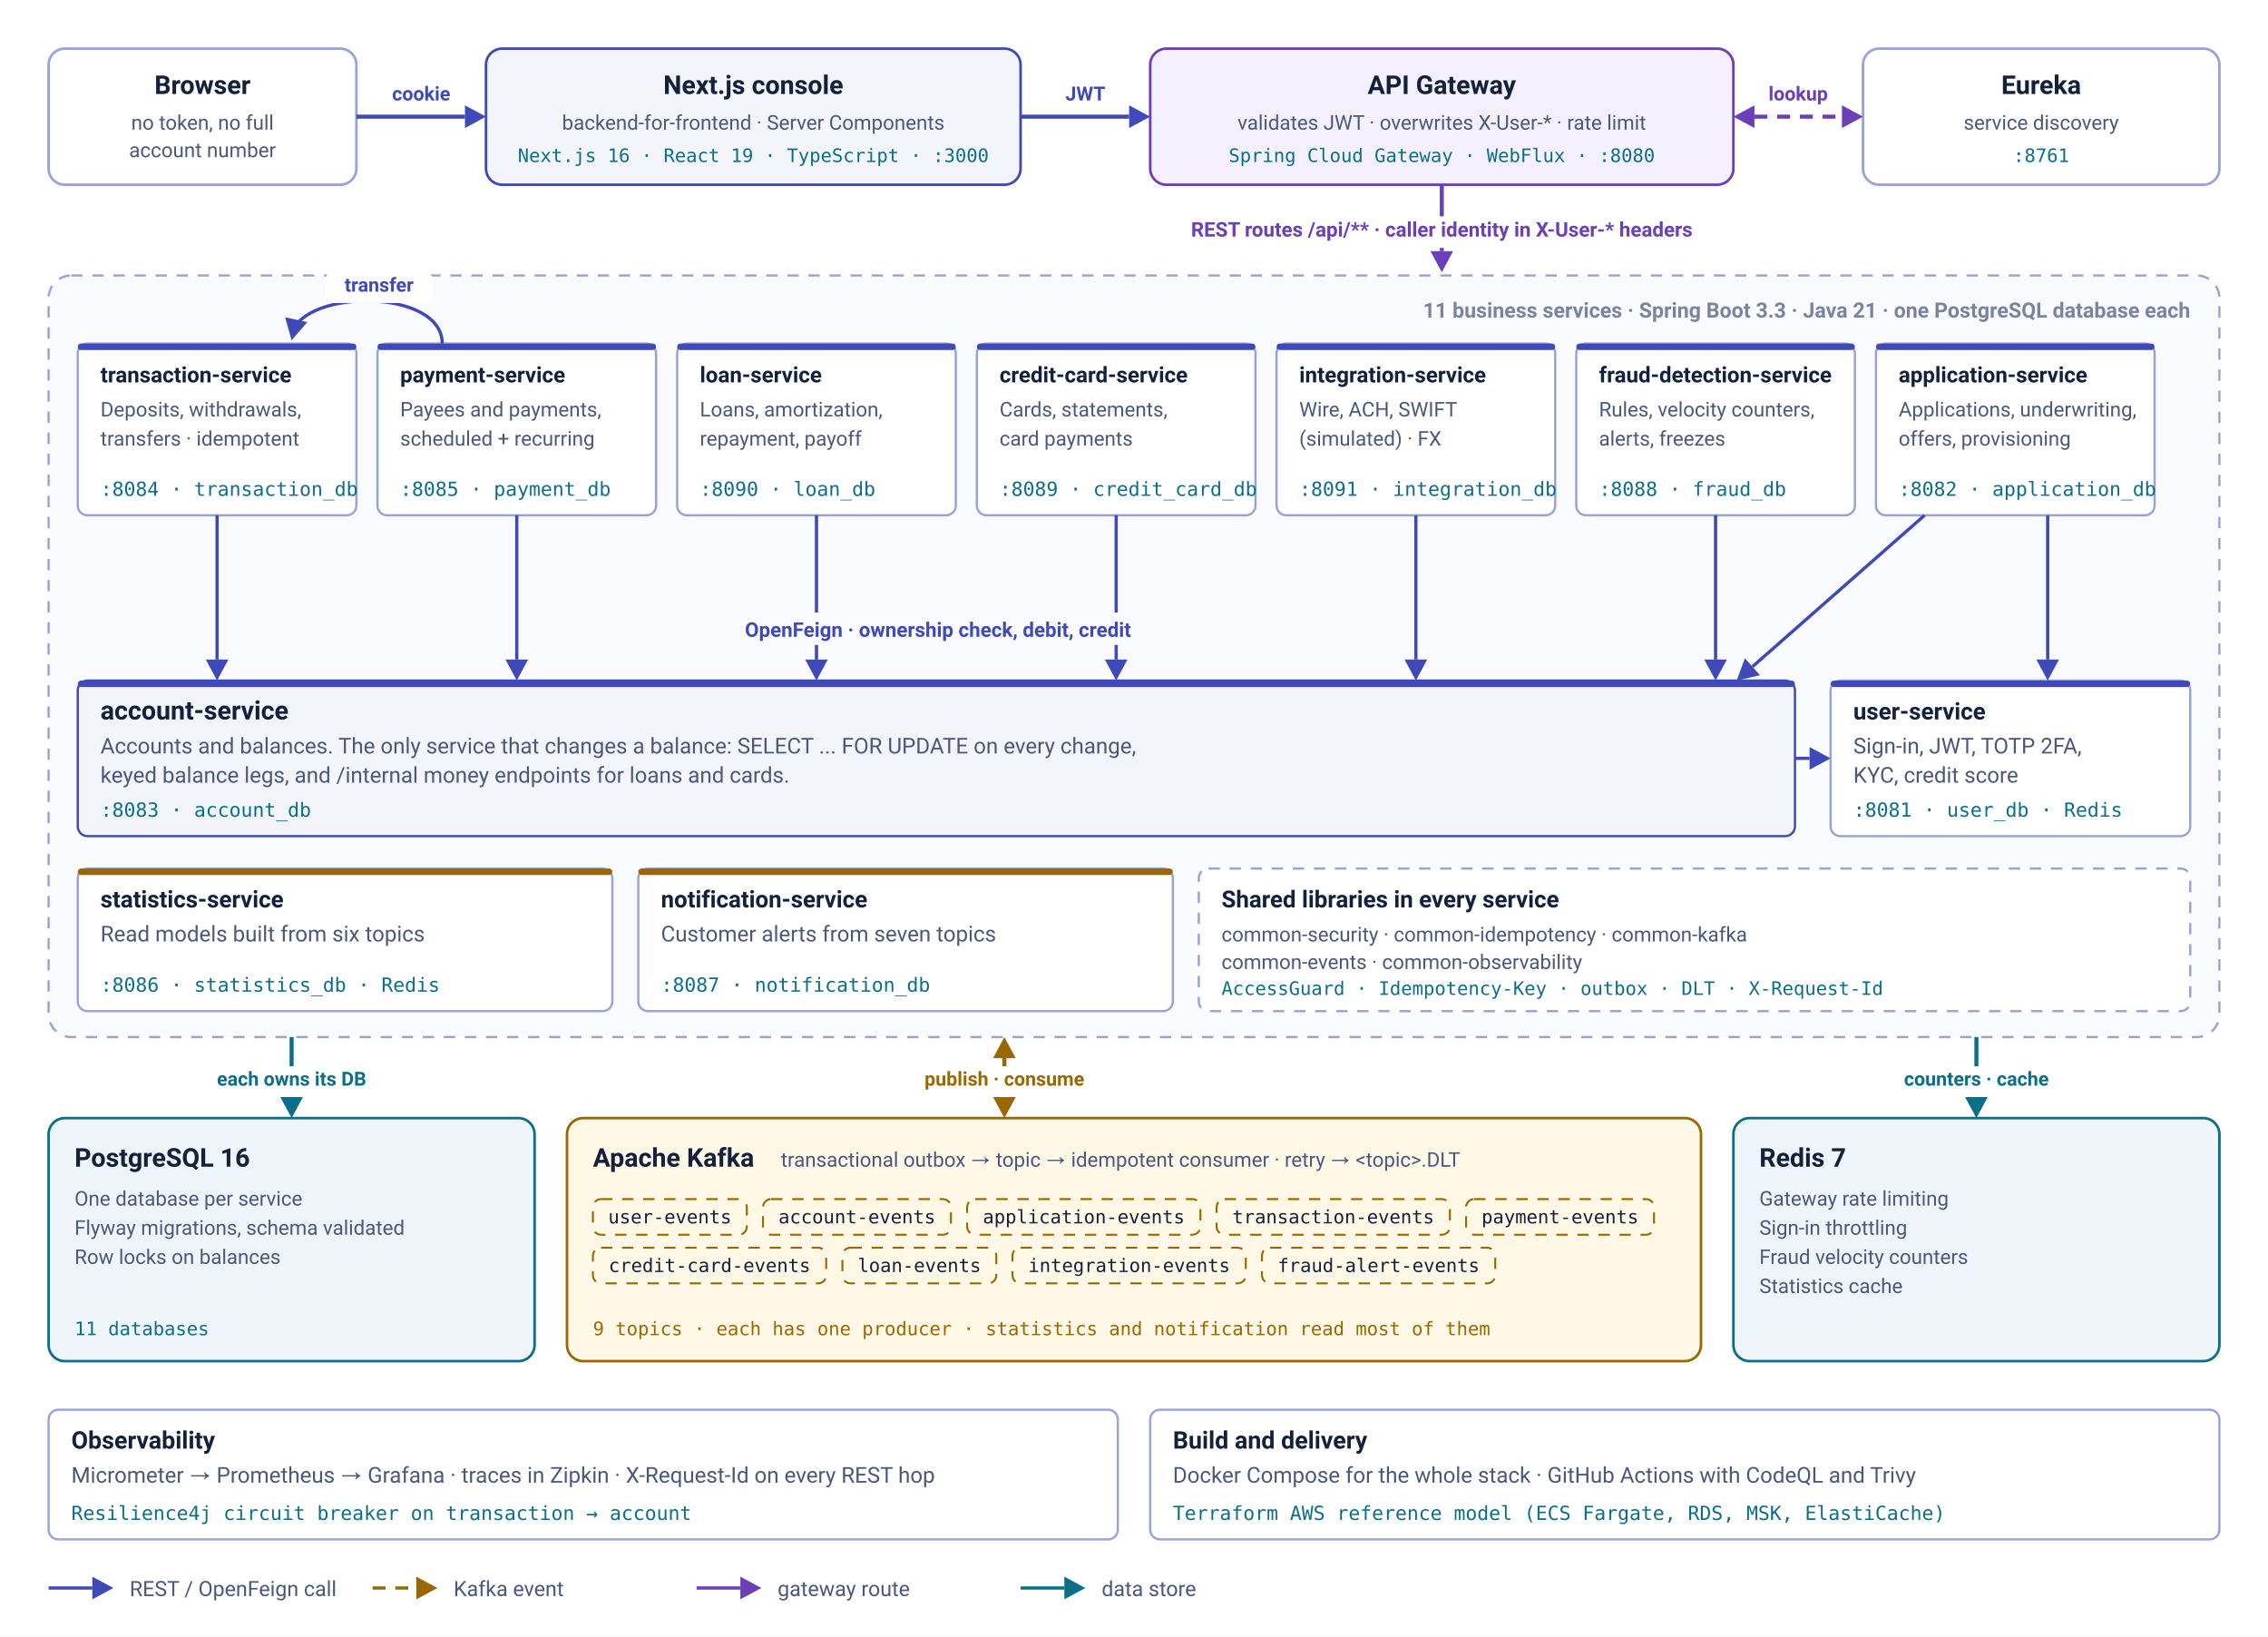
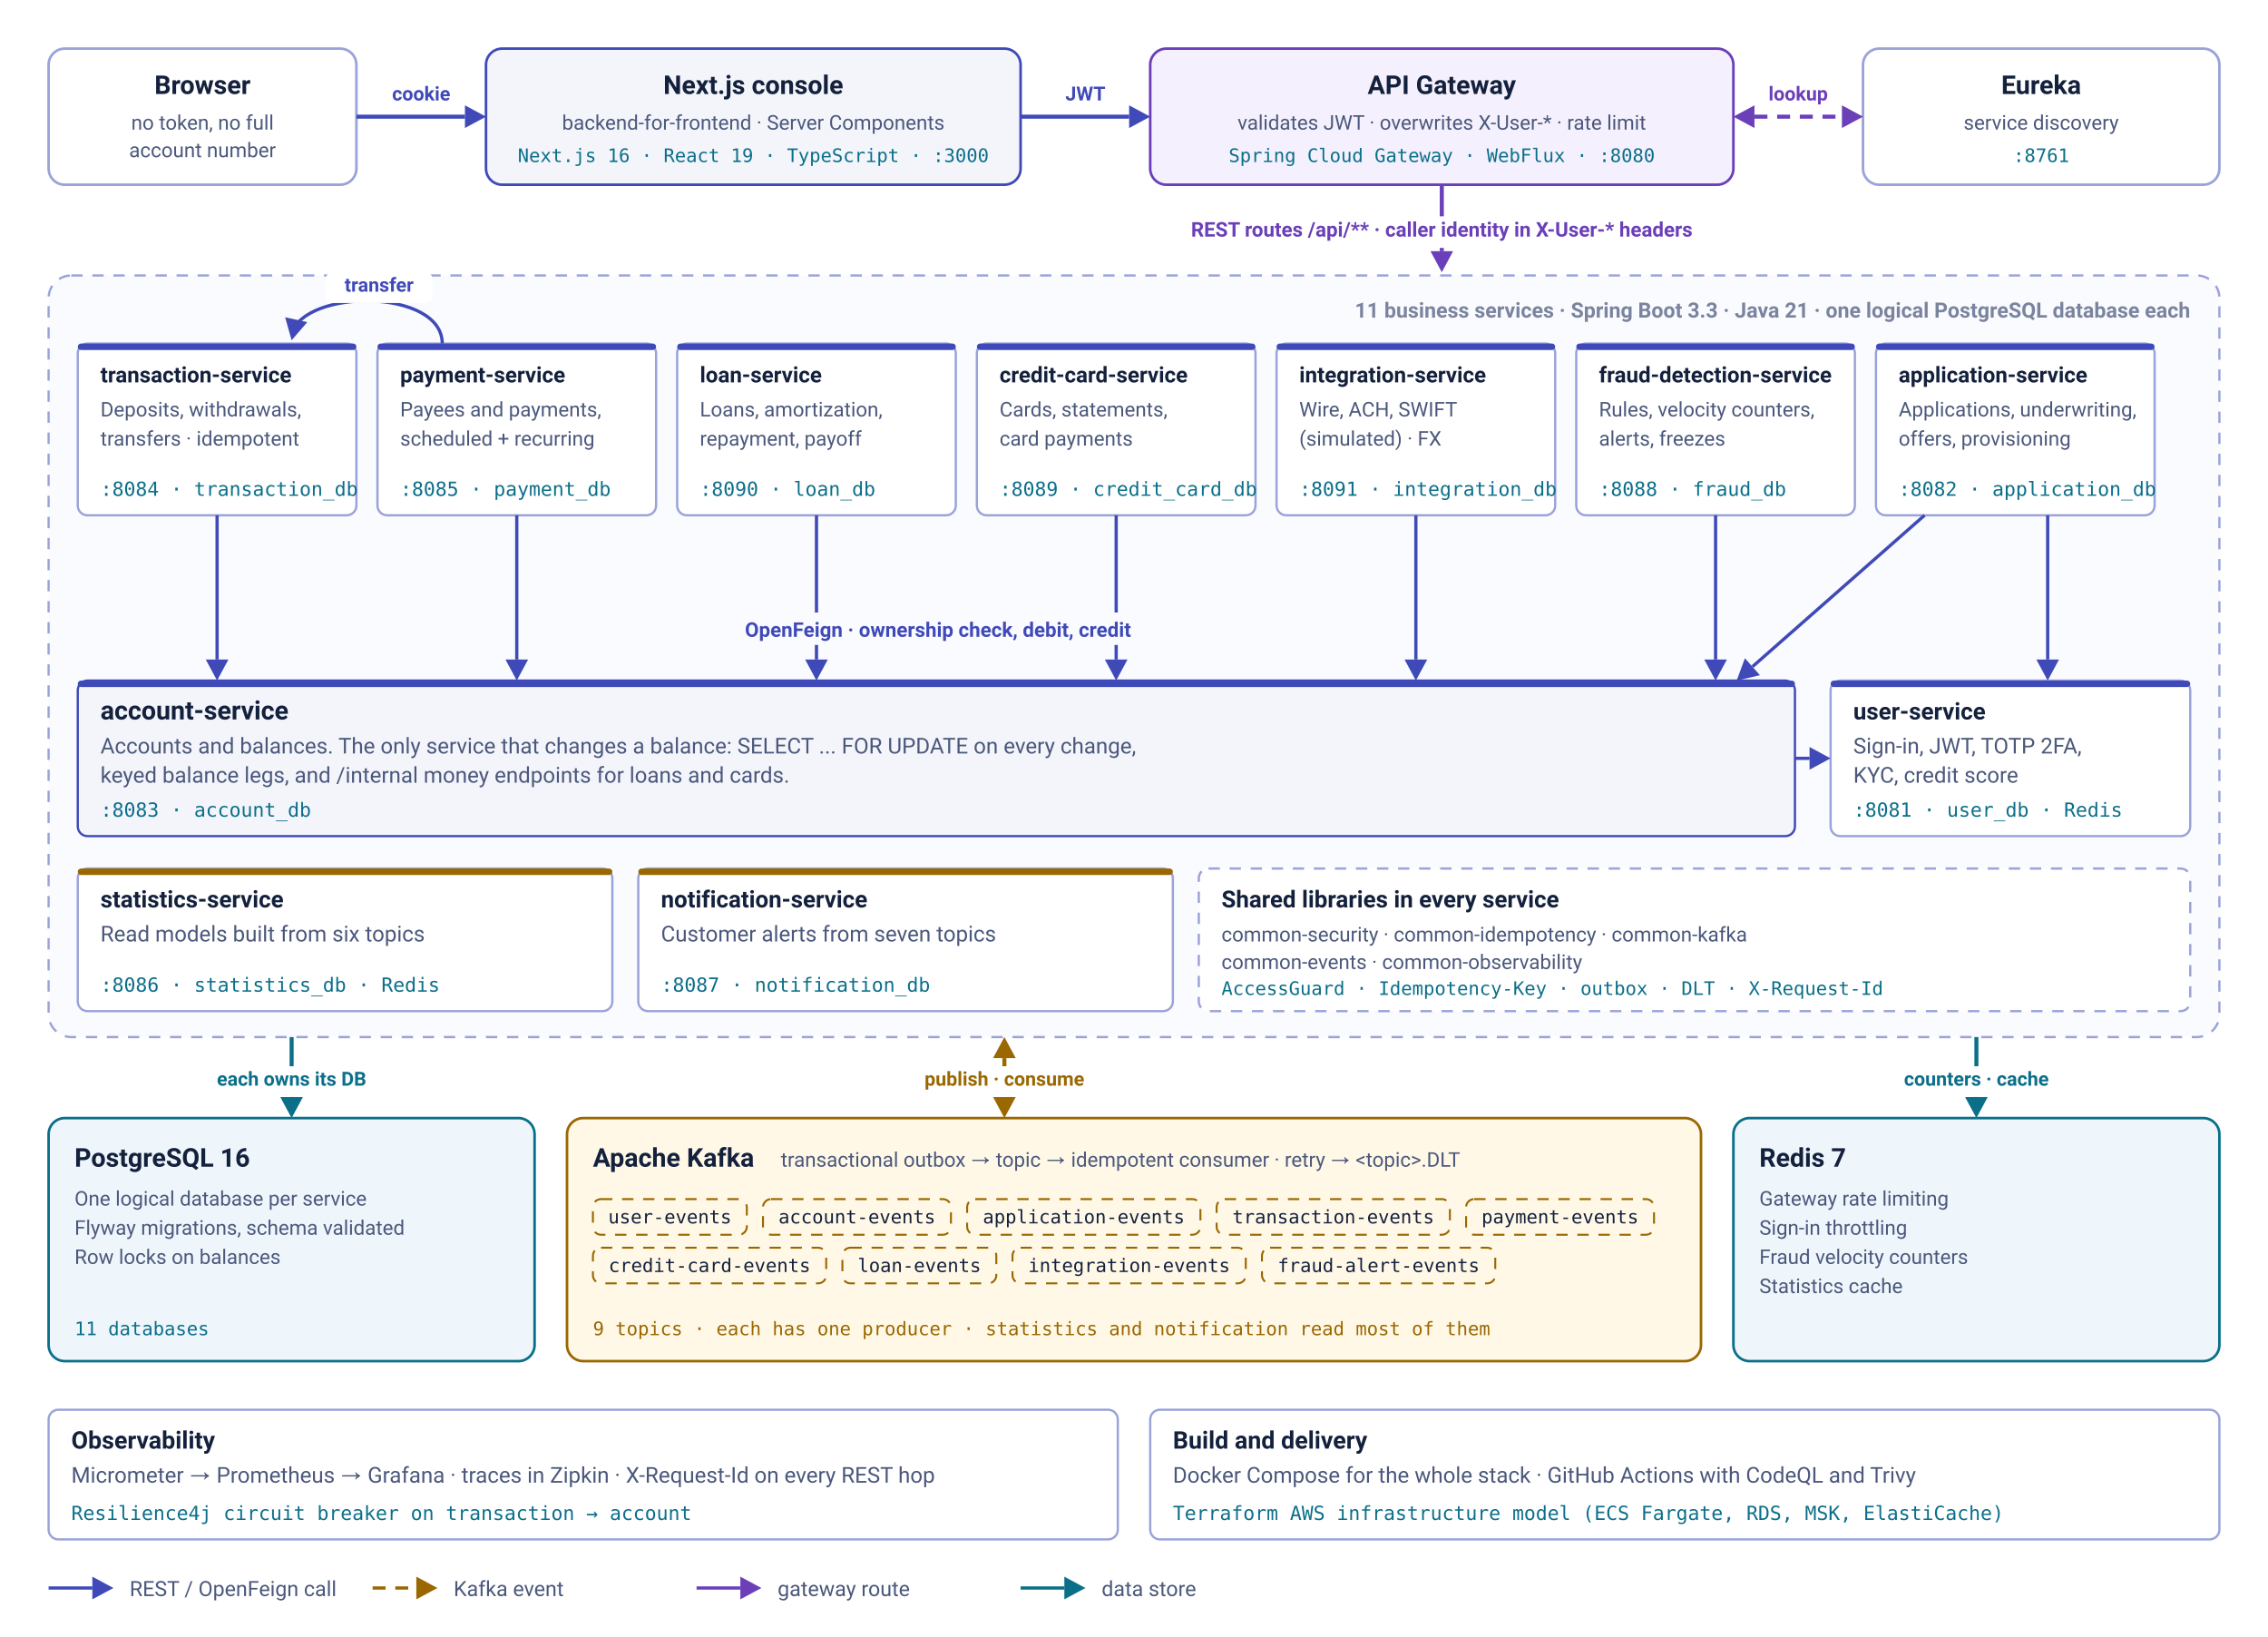
<svg xmlns="http://www.w3.org/2000/svg" viewBox="0 0 1400 1010" width="1400" height="1010" role="img" aria-label="Northbank architecture: browser, Next.js console, API gateway and Eureka; eleven Spring Boot services with their ports and databases, the OpenFeign calls into account-service and user-service, and the shared libraries; PostgreSQL with one database per service, Apache Kafka with its nine topics, Redis, observability, and build and delivery">
  <style>text{font-family:-apple-system,"Segoe UI",Roboto,Helvetica,Arial,sans-serif}</style>
  <rect width="1400" height="1010" fill="#ffffff" />
  <rect x="30" y="30" width="190" height="84" rx="10" fill="#ffffff" stroke="#9aa3d9" stroke-width="1.6" />
  <text x="125.0" y="58" font-size="16" font-weight="700" fill="#14213d" text-anchor="middle">Browser</text>
  <text x="125.0" y="80" font-size="12.5" font-weight="400" fill="#4b587c" text-anchor="middle">no token, no full</text>
  <text x="125.0" y="97" font-size="12.5" font-weight="400" fill="#4b587c" text-anchor="middle">account number</text>
  <rect x="300" y="30" width="330" height="84" rx="10" fill="#f3f5fb" stroke="#3f4ab8" stroke-width="1.6" />
  <text x="465.0" y="58" font-size="16" font-weight="700" fill="#14213d" text-anchor="middle">Next.js console</text>
  <text x="465.0" y="80" font-size="12.5" font-weight="400" fill="#4b587c" text-anchor="middle">backend-for-frontend · Server Components</text>
  <text x="465.0" y="100" font-size="11.5" font-weight="400" fill="#0b6f8a" text-anchor="middle" style="font-family:ui-monospace,SFMono-Regular,Consolas,Menlo,monospace">Next.js 16 · React 19 · TypeScript · :3000</text>
  <rect x="710" y="30" width="360" height="84" rx="10" fill="#f4f0fd" stroke="#6a3fb8" stroke-width="1.6" />
  <text x="890.0" y="58" font-size="16" font-weight="700" fill="#14213d" text-anchor="middle">API Gateway</text>
  <text x="890.0" y="80" font-size="12.5" font-weight="400" fill="#4b587c" text-anchor="middle">validates JWT · overwrites X-User-* · rate limit</text>
  <text x="890.0" y="100" font-size="11.5" font-weight="400" fill="#0b6f8a" text-anchor="middle" style="font-family:ui-monospace,SFMono-Regular,Consolas,Menlo,monospace">Spring Cloud Gateway · WebFlux · :8080</text>
  <rect x="1150" y="30" width="220" height="84" rx="10" fill="#ffffff" stroke="#9aa3d9" stroke-width="1.6" />
  <text x="1260.0" y="58" font-size="16" font-weight="700" fill="#14213d" text-anchor="middle">Eureka</text>
  <text x="1260.0" y="80" font-size="12.5" font-weight="400" fill="#4b587c" text-anchor="middle">service discovery</text>
  <text x="1260.0" y="100" font-size="11.5" font-weight="400" fill="#0b6f8a" text-anchor="middle" style="font-family:ui-monospace,SFMono-Regular,Consolas,Menlo,monospace">:8761</text>
  <path d="M300.0,72.0 L287.0,65.0 L287.0,79.0 z" fill="#3f4ab8" />
  <path d="M220.0,72.0 L287.0,72.0" fill="none" stroke="#3f4ab8" stroke-width="2.5" />
  <text x="260" y="62" font-size="12" font-weight="600" fill="#3f4ab8" text-anchor="middle">cookie</text>
  <path d="M710.0,72.0 L697.0,65.0 L697.0,79.0 z" fill="#3f4ab8" />
  <path d="M630.0,72.0 L697.0,72.0" fill="none" stroke="#3f4ab8" stroke-width="2.5" />
  <text x="670" y="62" font-size="12" font-weight="600" fill="#3f4ab8" text-anchor="middle">JWT</text>
  <path d="M1150.0,72.0 L1137.0,65.0 L1137.0,79.0 z" fill="#6a3fb8" />
  <path d="M1070.0,72.0 L1083.0,79.0 L1083.0,65.0 z" fill="#6a3fb8" />
  <path d="M1083.0,72.0 L1137.0,72.0" fill="none" stroke="#6a3fb8" stroke-width="2.5" stroke-dasharray="8 6" />
  <text x="1110" y="62" font-size="12" font-weight="600" fill="#6a3fb8" text-anchor="middle">lookup</text>
  <path d="M890.0,168.0 L897.0,155.0 L883.0,155.0 z" fill="#6a3fb8" />
  <path d="M890.0,114.0 L890.0,155.0" fill="none" stroke="#6a3fb8" stroke-width="2.5" />
  <rect x="684.5" y="133.5" width="411" height="19.5" rx="4" fill="#ffffff" stroke="none" stroke-width="0" />
  <text x="890" y="146" font-size="12.5" font-weight="600" fill="#6a3fb8" text-anchor="middle">REST routes /api/** · caller identity in X-User-* headers</text>
  <rect x="30" y="170" width="1340" height="470" rx="14" fill="#fafbff" stroke="#9aa3d9" stroke-width="1.4" stroke-dasharray="7 6" />
-   <text x="1352" y="196" font-size="13" font-weight="600" fill="#7a849e" text-anchor="end">11 business services · Spring Boot 3.3 · Java 21 · one PostgreSQL database each</text>
+   <text x="1352" y="196" font-size="13" font-weight="600" fill="#7a849e" text-anchor="end">11 business services · Spring Boot 3.3 · Java 21 · one logical PostgreSQL database each</text>
  <rect x="48" y="212" width="172" height="106" rx="6" fill="#ffffff" stroke="#9aa3d9" stroke-width="1.4" />
  <rect x="48" y="212" width="172" height="4" rx="2" fill="#3f4ab8" />
  <text x="62" y="236" font-size="13.5" font-weight="700" fill="#14213d" text-anchor="start">transaction-service</text>
  <text x="62" y="257" font-size="12.5" font-weight="400" fill="#4b587c" text-anchor="start">Deposits, withdrawals,</text>
  <text x="62" y="275" font-size="12.5" font-weight="400" fill="#4b587c" text-anchor="start">transfers · idempotent</text>
  <text x="62" y="306" font-size="12" font-weight="400" fill="#0b6f8a" text-anchor="start" style="font-family:ui-monospace,SFMono-Regular,Consolas,Menlo,monospace">:8084 · transaction_db</text>
  <rect x="233" y="212" width="172" height="106" rx="6" fill="#ffffff" stroke="#9aa3d9" stroke-width="1.4" />
  <rect x="233" y="212" width="172" height="4" rx="2" fill="#3f4ab8" />
  <text x="247" y="236" font-size="13.5" font-weight="700" fill="#14213d" text-anchor="start">payment-service</text>
  <text x="247" y="257" font-size="12.5" font-weight="400" fill="#4b587c" text-anchor="start">Payees and payments,</text>
  <text x="247" y="275" font-size="12.5" font-weight="400" fill="#4b587c" text-anchor="start">scheduled + recurring</text>
  <text x="247" y="306" font-size="12" font-weight="400" fill="#0b6f8a" text-anchor="start" style="font-family:ui-monospace,SFMono-Regular,Consolas,Menlo,monospace">:8085 · payment_db</text>
  <rect x="418" y="212" width="172" height="106" rx="6" fill="#ffffff" stroke="#9aa3d9" stroke-width="1.4" />
  <rect x="418" y="212" width="172" height="4" rx="2" fill="#3f4ab8" />
  <text x="432" y="236" font-size="13.5" font-weight="700" fill="#14213d" text-anchor="start">loan-service</text>
  <text x="432" y="257" font-size="12.5" font-weight="400" fill="#4b587c" text-anchor="start">Loans, amortization,</text>
  <text x="432" y="275" font-size="12.5" font-weight="400" fill="#4b587c" text-anchor="start">repayment, payoff</text>
  <text x="432" y="306" font-size="12" font-weight="400" fill="#0b6f8a" text-anchor="start" style="font-family:ui-monospace,SFMono-Regular,Consolas,Menlo,monospace">:8090 · loan_db</text>
  <rect x="603" y="212" width="172" height="106" rx="6" fill="#ffffff" stroke="#9aa3d9" stroke-width="1.4" />
  <rect x="603" y="212" width="172" height="4" rx="2" fill="#3f4ab8" />
  <text x="617" y="236" font-size="13.5" font-weight="700" fill="#14213d" text-anchor="start">credit-card-service</text>
  <text x="617" y="257" font-size="12.5" font-weight="400" fill="#4b587c" text-anchor="start">Cards, statements,</text>
  <text x="617" y="275" font-size="12.5" font-weight="400" fill="#4b587c" text-anchor="start">card payments</text>
  <text x="617" y="306" font-size="12" font-weight="400" fill="#0b6f8a" text-anchor="start" style="font-family:ui-monospace,SFMono-Regular,Consolas,Menlo,monospace">:8089 · credit_card_db</text>
  <rect x="788" y="212" width="172" height="106" rx="6" fill="#ffffff" stroke="#9aa3d9" stroke-width="1.4" />
  <rect x="788" y="212" width="172" height="4" rx="2" fill="#3f4ab8" />
  <text x="802" y="236" font-size="13.5" font-weight="700" fill="#14213d" text-anchor="start">integration-service</text>
  <text x="802" y="257" font-size="12.5" font-weight="400" fill="#4b587c" text-anchor="start">Wire, ACH, SWIFT</text>
  <text x="802" y="275" font-size="12.5" font-weight="400" fill="#4b587c" text-anchor="start">(simulated) · FX</text>
  <text x="802" y="306" font-size="12" font-weight="400" fill="#0b6f8a" text-anchor="start" style="font-family:ui-monospace,SFMono-Regular,Consolas,Menlo,monospace">:8091 · integration_db</text>
  <rect x="973" y="212" width="172" height="106" rx="6" fill="#ffffff" stroke="#9aa3d9" stroke-width="1.4" />
  <rect x="973" y="212" width="172" height="4" rx="2" fill="#3f4ab8" />
  <text x="987" y="236" font-size="13.5" font-weight="700" fill="#14213d" text-anchor="start">fraud-detection-service</text>
  <text x="987" y="257" font-size="12.5" font-weight="400" fill="#4b587c" text-anchor="start">Rules, velocity counters,</text>
  <text x="987" y="275" font-size="12.5" font-weight="400" fill="#4b587c" text-anchor="start">alerts, freezes</text>
  <text x="987" y="306" font-size="12" font-weight="400" fill="#0b6f8a" text-anchor="start" style="font-family:ui-monospace,SFMono-Regular,Consolas,Menlo,monospace">:8088 · fraud_db</text>
  <rect x="1158" y="212" width="172" height="106" rx="6" fill="#ffffff" stroke="#9aa3d9" stroke-width="1.4" />
  <rect x="1158" y="212" width="172" height="4" rx="2" fill="#3f4ab8" />
  <text x="1172" y="236" font-size="13.5" font-weight="700" fill="#14213d" text-anchor="start">application-service</text>
  <text x="1172" y="257" font-size="12.5" font-weight="400" fill="#4b587c" text-anchor="start">Applications, underwriting,</text>
  <text x="1172" y="275" font-size="12.5" font-weight="400" fill="#4b587c" text-anchor="start">offers, provisioning</text>
  <text x="1172" y="306" font-size="12" font-weight="400" fill="#0b6f8a" text-anchor="start" style="font-family:ui-monospace,SFMono-Regular,Consolas,Menlo,monospace">:8082 · application_db</text>
  <path d="M273,212 C273,178 188,178 180,206" fill="none" stroke="#3f4ab8" stroke-width="2" />
  <path d="M180.0,210.0 L189.7,198.8 L176.0,195.8 z" fill="#3f4ab8" />
  <rect x="201.12" y="168" width="65.76" height="19" rx="4" fill="#ffffff" stroke="none" stroke-width="0" />
  <text x="234" y="180" font-size="12" font-weight="600" fill="#3f4ab8" text-anchor="middle">transfer</text>
  <rect x="48" y="420" width="1060" height="96" rx="6" fill="#f3f5fb" stroke="#3f4ab8" stroke-width="1.4" />
  <rect x="48" y="420" width="1060" height="4" rx="2" fill="#3f4ab8" />
  <text x="62" y="444" font-size="16" font-weight="700" fill="#14213d" text-anchor="start">account-service</text>
  <text x="62" y="465" font-size="13.5" font-weight="400" fill="#4b587c" text-anchor="start">Accounts and balances. The only service that changes a balance: SELECT ... FOR UPDATE on every change,</text>
  <text x="62" y="483" font-size="13.5" font-weight="400" fill="#4b587c" text-anchor="start">keyed balance legs, and /internal money endpoints for loans and cards.</text>
  <text x="62" y="504" font-size="12" font-weight="400" fill="#0b6f8a" text-anchor="start" style="font-family:ui-monospace,SFMono-Regular,Consolas,Menlo,monospace">:8083 · account_db</text>
  <rect x="1130" y="420" width="222" height="96" rx="6" fill="#ffffff" stroke="#9aa3d9" stroke-width="1.4" />
  <rect x="1130" y="420" width="222" height="4" rx="2" fill="#3f4ab8" />
  <text x="1144" y="444" font-size="14.5" font-weight="700" fill="#14213d" text-anchor="start">user-service</text>
  <text x="1144" y="465" font-size="13.5" font-weight="400" fill="#4b587c" text-anchor="start">Sign-in, JWT, TOTP 2FA,</text>
  <text x="1144" y="483" font-size="13.5" font-weight="400" fill="#4b587c" text-anchor="start">KYC, credit score</text>
  <text x="1144" y="504" font-size="12" font-weight="400" fill="#0b6f8a" text-anchor="start" style="font-family:ui-monospace,SFMono-Regular,Consolas,Menlo,monospace">:8081 · user_db · Redis</text>
  <path d="M134.0,420.0 L141.0,407.0 L127.0,407.0 z" fill="#3f4ab8" />
  <path d="M134.0,318.0 L134.0,407.0" fill="none" stroke="#3f4ab8" stroke-width="2" />
  <path d="M319.0,420.0 L326.0,407.0 L312.0,407.0 z" fill="#3f4ab8" />
  <path d="M319.0,318.0 L319.0,407.0" fill="none" stroke="#3f4ab8" stroke-width="2" />
  <path d="M504.0,420.0 L511.0,407.0 L497.0,407.0 z" fill="#3f4ab8" />
  <path d="M504.0,318.0 L504.0,407.0" fill="none" stroke="#3f4ab8" stroke-width="2" />
  <path d="M689.0,420.0 L696.0,407.0 L682.0,407.0 z" fill="#3f4ab8" />
  <path d="M689.0,318.0 L689.0,407.0" fill="none" stroke="#3f4ab8" stroke-width="2" />
  <path d="M874.0,420.0 L881.0,407.0 L867.0,407.0 z" fill="#3f4ab8" />
  <path d="M874.0,318.0 L874.0,407.0" fill="none" stroke="#3f4ab8" stroke-width="2" />
  <path d="M1059.0,420.0 L1066.0,407.0 L1052.0,407.0 z" fill="#3f4ab8" />
  <path d="M1059.0,318.0 L1059.0,407.0" fill="none" stroke="#3f4ab8" stroke-width="2" />
  <path d="M1072.0,420.0 L1086.4,416.7 L1077.1,406.2 z" fill="#3f4ab8" />
  <path d="M1188.0,318.0 L1081.8,411.4" fill="none" stroke="#3f4ab8" stroke-width="2" />
  <path d="M1264.0,420.0 L1271.0,407.0 L1257.0,407.0 z" fill="#3f4ab8" />
  <path d="M1264.0,318.0 L1264.0,407.0" fill="none" stroke="#3f4ab8" stroke-width="2" />
  <path d="M1130.0,468.0 L1117.0,461.0 L1117.0,475.0 z" fill="#3f4ab8" />
  <path d="M1108.0,468.0 L1117.0,468.0" fill="none" stroke="#3f4ab8" stroke-width="2" />
  <rect x="436" y="378" width="286" height="20" rx="4" fill="#fafbff" stroke="none" stroke-width="2" />
  <text x="579" y="393" font-size="12.5" font-weight="600" fill="#3f4ab8" text-anchor="middle">OpenFeign · ownership check, debit, credit</text>
  <rect x="48" y="536" width="330" height="88" rx="6" fill="#ffffff" stroke="#9aa3d9" stroke-width="1.4" />
  <rect x="48" y="536" width="330" height="4" rx="2" fill="#9a6700" />
  <text x="62" y="560" font-size="14.5" font-weight="700" fill="#14213d" text-anchor="start">statistics-service</text>
  <text x="62" y="581" font-size="13.5" font-weight="400" fill="#4b587c" text-anchor="start">Read models built from six topics</text>
  <text x="62" y="612" font-size="12" font-weight="400" fill="#0b6f8a" text-anchor="start" style="font-family:ui-monospace,SFMono-Regular,Consolas,Menlo,monospace">:8086 · statistics_db · Redis</text>
  <rect x="394" y="536" width="330" height="88" rx="6" fill="#ffffff" stroke="#9aa3d9" stroke-width="1.4" />
  <rect x="394" y="536" width="330" height="4" rx="2" fill="#9a6700" />
  <text x="408" y="560" font-size="14.5" font-weight="700" fill="#14213d" text-anchor="start">notification-service</text>
  <text x="408" y="581" font-size="13.5" font-weight="400" fill="#4b587c" text-anchor="start">Customer alerts from seven topics</text>
  <text x="408" y="612" font-size="12" font-weight="400" fill="#0b6f8a" text-anchor="start" style="font-family:ui-monospace,SFMono-Regular,Consolas,Menlo,monospace">:8087 · notification_db</text>
  <rect x="740" y="536" width="612" height="88" rx="6" fill="#ffffff" stroke="#9aa3d9" stroke-width="1.4" stroke-dasharray="7 6" />
  <text x="754" y="560" font-size="14.5" font-weight="700" fill="#14213d" text-anchor="start">Shared libraries in every service</text>
  <text x="754" y="581" font-size="12.5" font-weight="400" fill="#4b587c" text-anchor="start">common-security · common-idempotency · common-kafka</text>
  <text x="754" y="598" font-size="12.5" font-weight="400" fill="#4b587c" text-anchor="start">common-events · common-observability</text>
  <text x="754" y="614" font-size="11.5" font-weight="400" fill="#0b6f8a" text-anchor="start" style="font-family:ui-monospace,SFMono-Regular,Consolas,Menlo,monospace">AccessGuard · Idempotency-Key · outbox · DLT · X-Request-Id</text>
  <path d="M180.0,690.0 L187.0,677.0 L173.0,677.0 z" fill="#0b6f8a" />
  <path d="M180.0,640.0 L180.0,677.0" fill="none" stroke="#0b6f8a" stroke-width="2.5" />
  <rect x="120.24" y="658" width="119.52" height="19" rx="4" fill="#ffffff" stroke="none" stroke-width="0" />
  <text x="180" y="670" font-size="12" font-weight="600" fill="#0b6f8a" text-anchor="middle">each owns its DB</text>
  <path d="M620.0,690.0 L627.0,677.0 L613.0,677.0 z" fill="#9a6700" />
  <path d="M620.0,640.0 L613.0,653.0 L627.0,653.0 z" fill="#9a6700" />
  <path d="M620.0,653.0 L620.0,677.0" fill="none" stroke="#9a6700" stroke-width="2.5" stroke-dasharray="8 6" />
  <rect x="556.88" y="658" width="126.24" height="19" rx="4" fill="#ffffff" stroke="none" stroke-width="0" />
  <text x="620" y="670" font-size="12" font-weight="600" fill="#9a6700" text-anchor="middle">publish · consume</text>
  <path d="M1220.0,690.0 L1227.0,677.0 L1213.0,677.0 z" fill="#0b6f8a" />
  <path d="M1220.0,640.0 L1220.0,677.0" fill="none" stroke="#0b6f8a" stroke-width="2.5" />
  <rect x="1160.24" y="658" width="119.52" height="19" rx="4" fill="#ffffff" stroke="none" stroke-width="0" />
  <text x="1220" y="670" font-size="12" font-weight="600" fill="#0b6f8a" text-anchor="middle">counters · cache</text>
  <rect x="30" y="690" width="300" height="150" rx="10" fill="#eef6fb" stroke="#0b6f8a" stroke-width="1.6" />
  <text x="46" y="720" font-size="16" font-weight="700" fill="#14213d" text-anchor="start">PostgreSQL 16</text>
-   <text x="46" y="744" font-size="12.5" font-weight="400" fill="#4b587c" text-anchor="start">One database per service</text>
+   <text x="46" y="744" font-size="12.5" font-weight="400" fill="#4b587c" text-anchor="start">One logical database per service</text>
  <text x="46" y="762" font-size="12.5" font-weight="400" fill="#4b587c" text-anchor="start">Flyway migrations, schema validated</text>
  <text x="46" y="780" font-size="12.5" font-weight="400" fill="#4b587c" text-anchor="start">Row locks on balances</text>
  <text x="46" y="824" font-size="11.5" font-weight="400" fill="#0b6f8a" text-anchor="start" style="font-family:ui-monospace,SFMono-Regular,Consolas,Menlo,monospace">11 databases</text>
  <rect x="350" y="690" width="700" height="150" rx="10" fill="#fff8e6" stroke="#9a6700" stroke-width="1.6" />
  <text x="366" y="720" font-size="16" font-weight="700" fill="#14213d" text-anchor="start">Apache Kafka</text>
  <text x="482" y="720" font-size="12.5" font-weight="400" fill="#4b587c" text-anchor="start">transactional outbox → topic → idempotent consumer · retry → &lt;topic&gt;.DLT</text>
  <rect x="366" y="740" width="95.0" height="22" rx="5" fill="none" stroke="#9a6700" stroke-width="1.2" stroke-dasharray="7 6" />
  <text x="413.5" y="755" font-size="11.5" font-weight="400" fill="#14213d" text-anchor="middle" style="font-family:ui-monospace,SFMono-Regular,Consolas,Menlo,monospace">user-events</text>
  <rect x="471.0" y="740" width="116.0" height="22" rx="5" fill="none" stroke="#9a6700" stroke-width="1.2" stroke-dasharray="7 6" />
  <text x="529.0" y="755" font-size="11.5" font-weight="400" fill="#14213d" text-anchor="middle" style="font-family:ui-monospace,SFMono-Regular,Consolas,Menlo,monospace">account-events</text>
  <rect x="597.0" y="740" width="144.0" height="22" rx="5" fill="none" stroke="#9a6700" stroke-width="1.2" stroke-dasharray="7 6" />
  <text x="669.0" y="755" font-size="11.5" font-weight="400" fill="#14213d" text-anchor="middle" style="font-family:ui-monospace,SFMono-Regular,Consolas,Menlo,monospace">application-events</text>
  <rect x="751.0" y="740" width="144.0" height="22" rx="5" fill="none" stroke="#9a6700" stroke-width="1.2" stroke-dasharray="7 6" />
  <text x="823.0" y="755" font-size="11.5" font-weight="400" fill="#14213d" text-anchor="middle" style="font-family:ui-monospace,SFMono-Regular,Consolas,Menlo,monospace">transaction-events</text>
  <rect x="905.0" y="740" width="116.0" height="22" rx="5" fill="none" stroke="#9a6700" stroke-width="1.2" stroke-dasharray="7 6" />
  <text x="963.0" y="755" font-size="11.5" font-weight="400" fill="#14213d" text-anchor="middle" style="font-family:ui-monospace,SFMono-Regular,Consolas,Menlo,monospace">payment-events</text>
  <rect x="366" y="770" width="144.0" height="22" rx="5" fill="none" stroke="#9a6700" stroke-width="1.2" stroke-dasharray="7 6" />
  <text x="438.0" y="785" font-size="11.5" font-weight="400" fill="#14213d" text-anchor="middle" style="font-family:ui-monospace,SFMono-Regular,Consolas,Menlo,monospace">credit-card-events</text>
  <rect x="520.0" y="770" width="95.0" height="22" rx="5" fill="none" stroke="#9a6700" stroke-width="1.2" stroke-dasharray="7 6" />
  <text x="567.5" y="785" font-size="11.5" font-weight="400" fill="#14213d" text-anchor="middle" style="font-family:ui-monospace,SFMono-Regular,Consolas,Menlo,monospace">loan-events</text>
  <rect x="625.0" y="770" width="144.0" height="22" rx="5" fill="none" stroke="#9a6700" stroke-width="1.2" stroke-dasharray="7 6" />
  <text x="697.0" y="785" font-size="11.5" font-weight="400" fill="#14213d" text-anchor="middle" style="font-family:ui-monospace,SFMono-Regular,Consolas,Menlo,monospace">integration-events</text>
  <rect x="779.0" y="770" width="144.0" height="22" rx="5" fill="none" stroke="#9a6700" stroke-width="1.2" stroke-dasharray="7 6" />
  <text x="851.0" y="785" font-size="11.5" font-weight="400" fill="#14213d" text-anchor="middle" style="font-family:ui-monospace,SFMono-Regular,Consolas,Menlo,monospace">fraud-alert-events</text>
  <text x="366" y="824" font-size="11.5" font-weight="400" fill="#9a6700" text-anchor="start" style="font-family:ui-monospace,SFMono-Regular,Consolas,Menlo,monospace">9 topics · each has one producer · statistics and notification read most of them</text>
  <rect x="1070" y="690" width="300" height="150" rx="10" fill="#eef6fb" stroke="#0b6f8a" stroke-width="1.6" />
  <text x="1086" y="720" font-size="16" font-weight="700" fill="#14213d" text-anchor="start">Redis 7</text>
  <text x="1086" y="744" font-size="12.5" font-weight="400" fill="#4b587c" text-anchor="start">Gateway rate limiting</text>
  <text x="1086" y="762" font-size="12.5" font-weight="400" fill="#4b587c" text-anchor="start">Sign-in throttling</text>
  <text x="1086" y="780" font-size="12.5" font-weight="400" fill="#4b587c" text-anchor="start">Fraud velocity counters</text>
  <text x="1086" y="798" font-size="12.5" font-weight="400" fill="#4b587c" text-anchor="start">Statistics cache</text>
  <rect x="30" y="870" width="660" height="80" rx="6" fill="#ffffff" stroke="#9aa3d9" stroke-width="1.4" />
  <text x="44" y="894" font-size="15" font-weight="700" fill="#14213d" text-anchor="start">Observability</text>
  <text x="44" y="915" font-size="13.5" font-weight="400" fill="#4b587c" text-anchor="start">Micrometer → Prometheus → Grafana · traces in Zipkin · X-Request-Id on every REST hop</text>
  <text x="44" y="938" font-size="12" font-weight="400" fill="#0b6f8a" text-anchor="start" style="font-family:ui-monospace,SFMono-Regular,Consolas,Menlo,monospace">Resilience4j circuit breaker on transaction → account</text>
  <rect x="710" y="870" width="660" height="80" rx="6" fill="#ffffff" stroke="#9aa3d9" stroke-width="1.4" />
  <text x="724" y="894" font-size="15" font-weight="700" fill="#14213d" text-anchor="start">Build and delivery</text>
  <text x="724" y="915" font-size="13.5" font-weight="400" fill="#4b587c" text-anchor="start">Docker Compose for the whole stack · GitHub Actions with CodeQL and Trivy</text>
-   <text x="724" y="938" font-size="12" font-weight="400" fill="#0b6f8a" text-anchor="start" style="font-family:ui-monospace,SFMono-Regular,Consolas,Menlo,monospace">Terraform AWS reference model (ECS Fargate, RDS, MSK, ElastiCache)</text>
+   <text x="724" y="938" font-size="12" font-weight="400" fill="#0b6f8a" text-anchor="start" style="font-family:ui-monospace,SFMono-Regular,Consolas,Menlo,monospace">Terraform AWS infrastructure model (ECS Fargate, RDS, MSK, ElastiCache)</text>
  <path d="M70.0,980.0 L57.0,973.0 L57.0,987.0 z" fill="#3f4ab8" />
  <path d="M30.0,980.0 L57.0,980.0" fill="none" stroke="#3f4ab8" stroke-width="2" />
  <text x="80" y="985" font-size="13" font-weight="400" fill="#4b587c" text-anchor="start">REST / OpenFeign call</text>
  <path d="M270.0,980.0 L257.0,973.0 L257.0,987.0 z" fill="#9a6700" />
  <path d="M230.0,980.0 L257.0,980.0" fill="none" stroke="#9a6700" stroke-width="2" stroke-dasharray="8 6" />
  <text x="280" y="985" font-size="13" font-weight="400" fill="#4b587c" text-anchor="start">Kafka event</text>
  <path d="M470.0,980.0 L457.0,973.0 L457.0,987.0 z" fill="#6a3fb8" />
  <path d="M430.0,980.0 L457.0,980.0" fill="none" stroke="#6a3fb8" stroke-width="2" />
  <text x="480" y="985" font-size="13" font-weight="400" fill="#4b587c" text-anchor="start">gateway route</text>
  <path d="M670.0,980.0 L657.0,973.0 L657.0,987.0 z" fill="#0b6f8a" />
  <path d="M630.0,980.0 L657.0,980.0" fill="none" stroke="#0b6f8a" stroke-width="2" />
  <text x="680" y="985" font-size="13" font-weight="400" fill="#4b587c" text-anchor="start">data store</text>
</svg>
